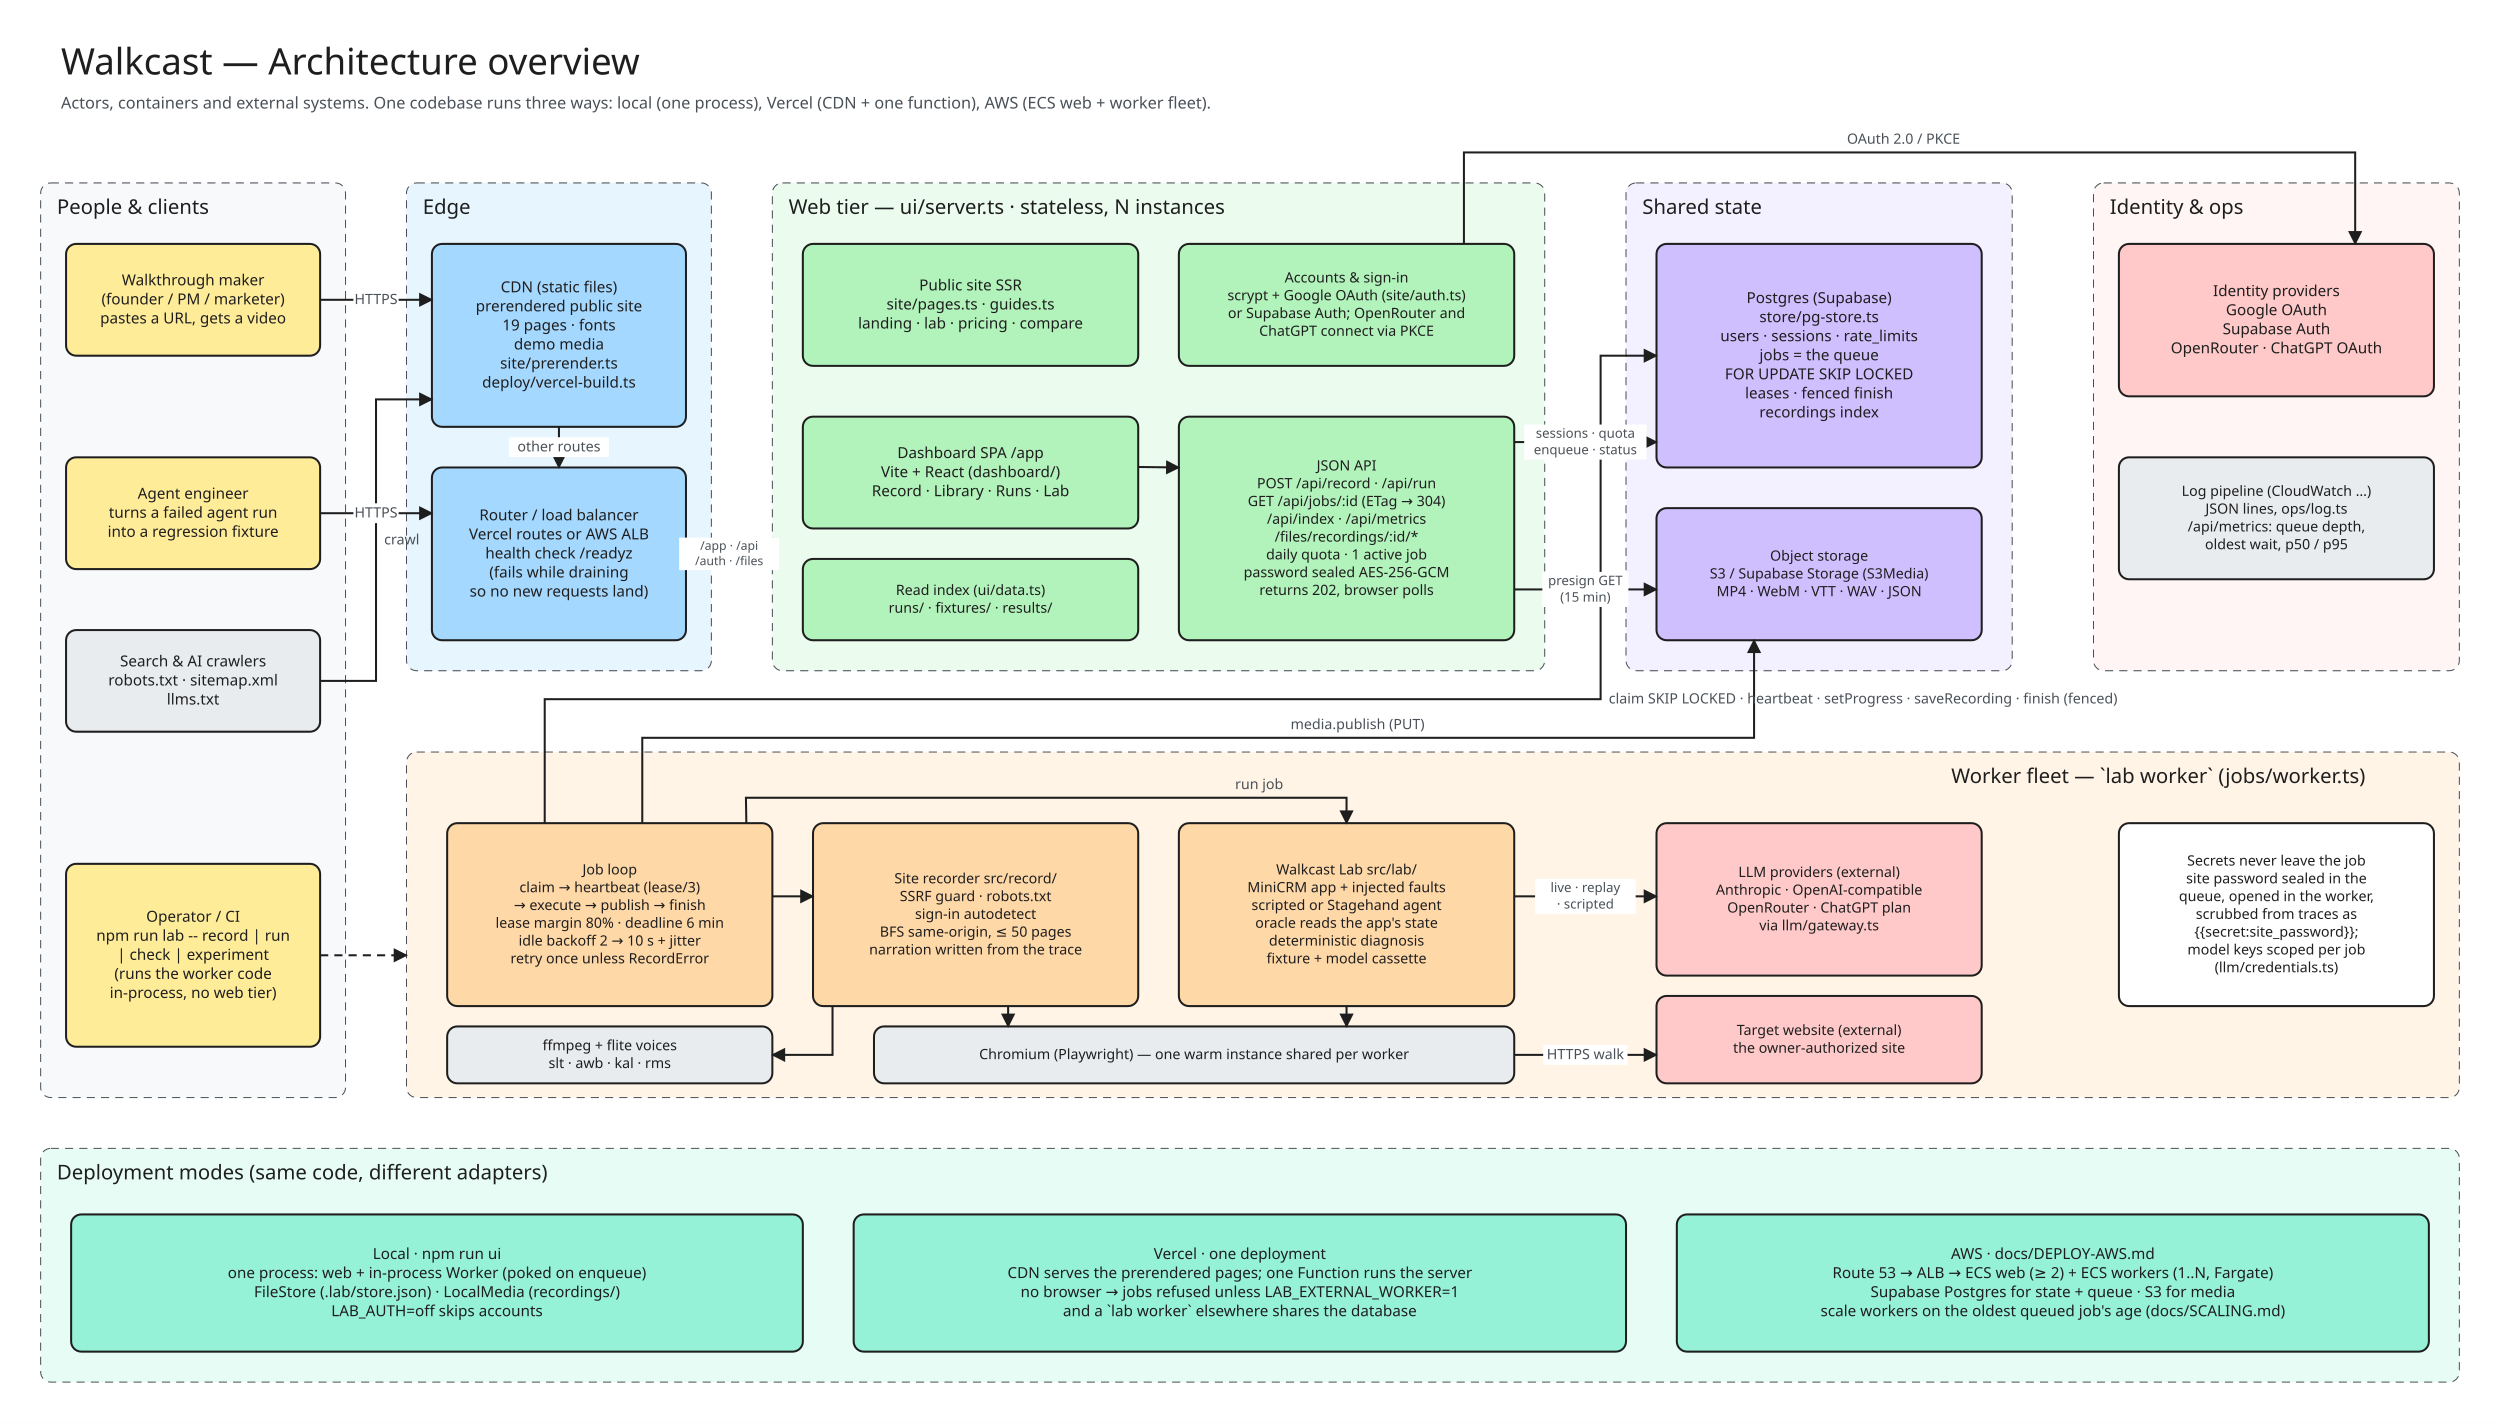
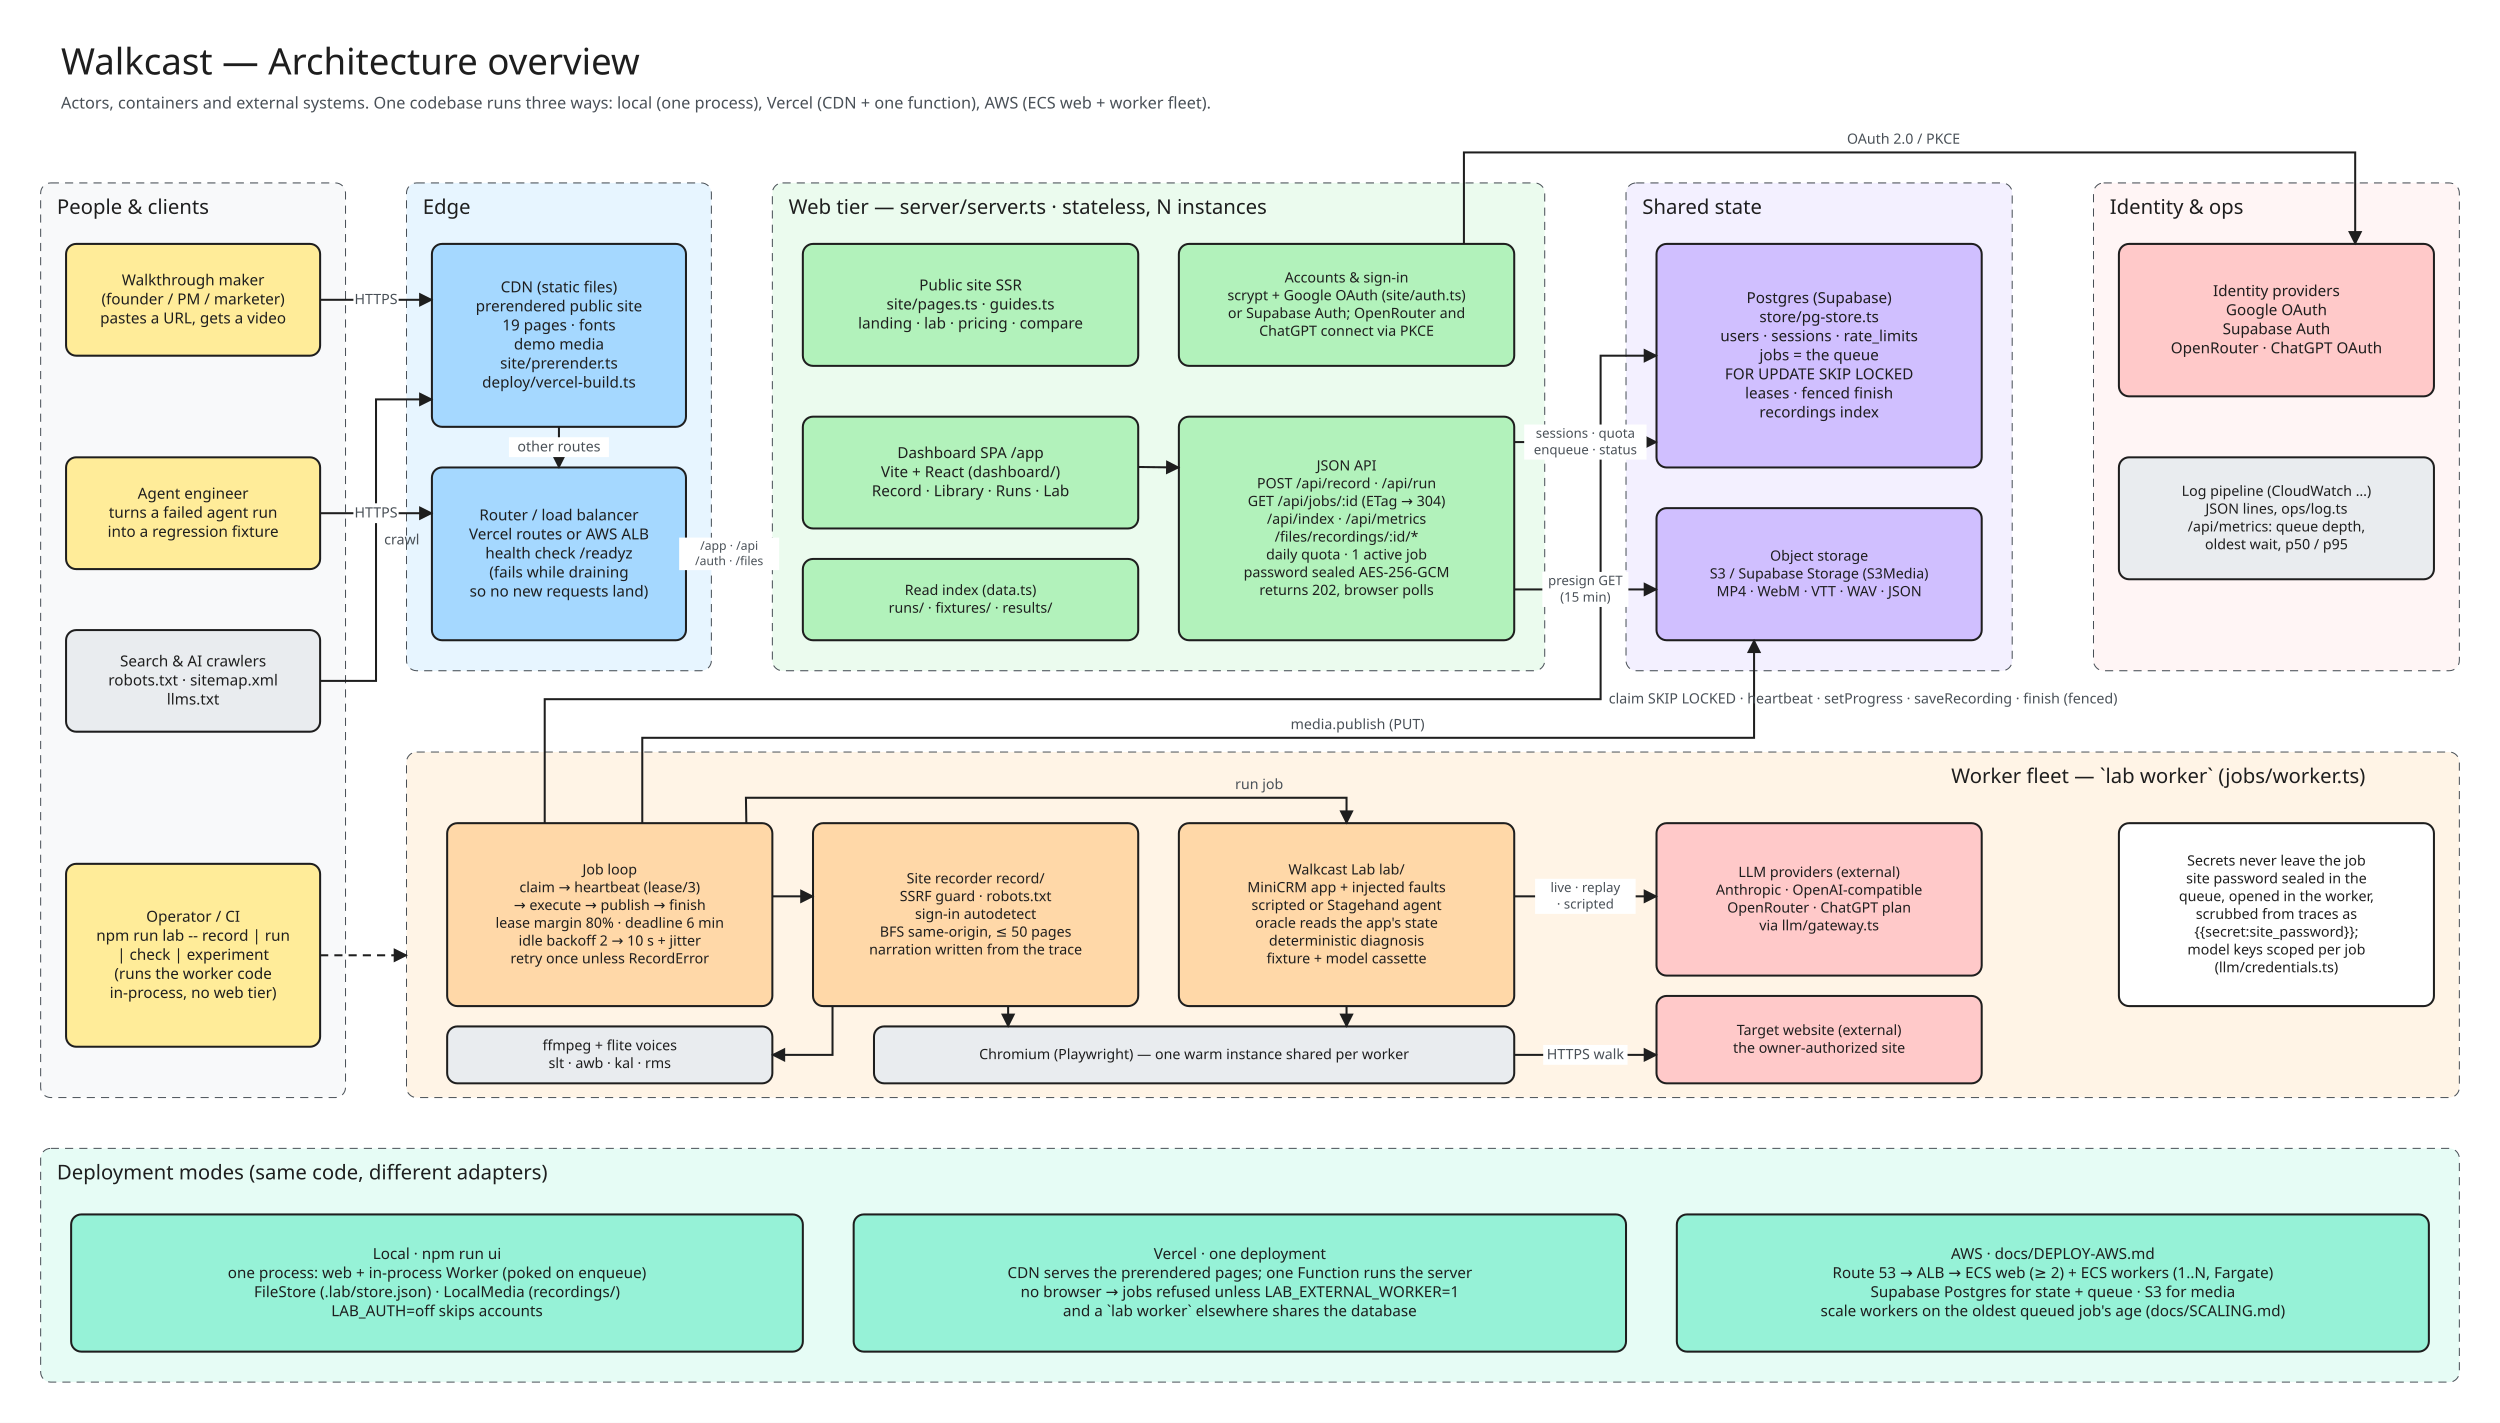
<svg xmlns="http://www.w3.org/2000/svg" viewBox="-20 -20 2460 1400" width="2460" height="1400" font-family="Segoe Print, Comic Sans MS, sans-serif">
  <rect x="-20" y="-20" width="2460" height="1400" fill="#fff" />
  <defs>
    <marker id="ah" viewBox="0 0 10 10" refX="9" refY="5" markerWidth="7" markerHeight="7" orient="auto-start-reverse">
      <path d="M0 0L10 5L0 10z" fill="#1e1e1e" />
    </marker>
  </defs>
  <rect x="20" y="160" width="300" height="900" rx="10" fill="#f8f9fa" stroke="#495057" stroke-width="1" stroke-dasharray="8 6" />
  <rect x="45" y="220" width="250" height="110" rx="10" fill="#ffec99" stroke="#1e1e1e" stroke-width="2" />
  <rect x="45" y="430" width="250" height="110" rx="10" fill="#ffec99" stroke="#1e1e1e" stroke-width="2" />
  <rect x="45" y="600" width="250" height="100" rx="10" fill="#e9ecef" stroke="#1e1e1e" stroke-width="2" />
  <rect x="45" y="830" width="250" height="180" rx="10" fill="#ffec99" stroke="#1e1e1e" stroke-width="2" />
  <rect x="380" y="160" width="300" height="480" rx="10" fill="#e7f5ff" stroke="#495057" stroke-width="1" stroke-dasharray="8 6" />
  <rect x="405" y="220" width="250" height="180" rx="10" fill="#a5d8ff" stroke="#1e1e1e" stroke-width="2" />
  <rect x="405" y="440" width="250" height="170" rx="10" fill="#a5d8ff" stroke="#1e1e1e" stroke-width="2" />
  <rect x="740" y="160" width="760" height="480" rx="10" fill="#ebfbee" stroke="#495057" stroke-width="1" stroke-dasharray="8 6" />
  <rect x="770" y="220" width="330" height="120" rx="10" fill="#b2f2bb" stroke="#1e1e1e" stroke-width="2" />
  <rect x="1140" y="220" width="330" height="120" rx="10" fill="#b2f2bb" stroke="#1e1e1e" stroke-width="2" />
  <rect x="770" y="390" width="330" height="110" rx="10" fill="#b2f2bb" stroke="#1e1e1e" stroke-width="2" />
  <rect x="770" y="530" width="330" height="80" rx="10" fill="#b2f2bb" stroke="#1e1e1e" stroke-width="2" />
  <rect x="1140" y="390" width="330" height="220" rx="10" fill="#b2f2bb" stroke="#1e1e1e" stroke-width="2" />
  <rect x="1580" y="160" width="380" height="480" rx="10" fill="#f3f0ff" stroke="#495057" stroke-width="1" stroke-dasharray="8 6" />
  <rect x="1610" y="220" width="320" height="220" rx="10" fill="#d0bfff" stroke="#1e1e1e" stroke-width="2" />
  <rect x="1610" y="480" width="320" height="130" rx="10" fill="#d0bfff" stroke="#1e1e1e" stroke-width="2" />
  <rect x="2040" y="160" width="360" height="480" rx="10" fill="#fff5f5" stroke="#495057" stroke-width="1" stroke-dasharray="8 6" />
  <rect x="2065" y="220" width="310" height="150" rx="10" fill="#ffc9c9" stroke="#1e1e1e" stroke-width="2" />
  <rect x="2065" y="430" width="310" height="120" rx="10" fill="#e9ecef" stroke="#1e1e1e" stroke-width="2" />
  <rect x="380" y="720" width="2020" height="340" rx="10" fill="#fff4e6" stroke="#495057" stroke-width="1" stroke-dasharray="8 6" />
  <rect x="420" y="790" width="320" height="180" rx="10" fill="#ffd8a8" stroke="#1e1e1e" stroke-width="2" />
  <rect x="780" y="790" width="320" height="180" rx="10" fill="#ffd8a8" stroke="#1e1e1e" stroke-width="2" />
  <rect x="1140" y="790" width="330" height="180" rx="10" fill="#ffd8a8" stroke="#1e1e1e" stroke-width="2" />
  <rect x="420" y="990" width="320" height="56" rx="10" fill="#e9ecef" stroke="#1e1e1e" stroke-width="2" />
  <rect x="840" y="990" width="630" height="56" rx="10" fill="#e9ecef" stroke="#1e1e1e" stroke-width="2" />
  <rect x="1610" y="790" width="320" height="150" rx="10" fill="#ffc9c9" stroke="#1e1e1e" stroke-width="2" />
  <rect x="1610" y="960" width="320" height="86" rx="10" fill="#ffc9c9" stroke="#1e1e1e" stroke-width="2" />
  <rect x="2065" y="790" width="310" height="180" rx="10" fill="#ffffff" stroke="#1e1e1e" stroke-width="2" />
  <polyline points="295,275.0 405,275.0" fill="none" stroke="#1e1e1e" stroke-width="2" marker-end="url(#ah)" />
  <polyline points="295,485.0 405,485.0" fill="none" stroke="#1e1e1e" stroke-width="2" marker-end="url(#ah)" />
  <polyline points="295,650.0 350,650.0 350,373.0 405,373.0" fill="none" stroke="#1e1e1e" stroke-width="2" marker-end="url(#ah)" />
  <polyline points="295,920.0 380,920.0" fill="none" stroke="#1e1e1e" stroke-width="2" stroke-dasharray="8 6" marker-end="url(#ah)" />
  <polyline points="530.0,400 530.0,440" fill="none" stroke="#1e1e1e" stroke-width="2" marker-end="url(#ah)" />
  <polyline points="655,525.0 740,525.0" fill="none" stroke="#1e1e1e" stroke-width="2" marker-end="url(#ah)" />
  <polyline points="1100,439.5 1140,440.0" fill="none" stroke="#1e1e1e" stroke-width="2" marker-end="url(#ah)" />
  <polyline points="1470,415.0 1610,415.0" fill="none" stroke="#1e1e1e" stroke-width="2" marker-end="url(#ah)" />
  <polyline points="1470,560.0 1610,560.0" fill="none" stroke="#1e1e1e" stroke-width="2" marker-end="url(#ah)" />
  <polyline points="1420.5,220 1420.5,130 2297.5,130 2297.5,220" fill="none" stroke="#1e1e1e" stroke-width="2" marker-end="url(#ah)" />
  <polyline points="516.0,790 516.0,668 1555.0,668 1555.0,330 1610.0,330.0" fill="none" stroke="#1e1e1e" stroke-width="2" marker-end="url(#ah)" />
  <polyline points="612.0,790 612.0,706 1706.0,706 1706.0,610" fill="none" stroke="#1e1e1e" stroke-width="2" marker-end="url(#ah)" />
  <polyline points="740,862.0 780,862.0" fill="none" stroke="#1e1e1e" stroke-width="2" marker-end="url(#ah)" />
  <polyline points="714.4,790 714.0,765 1305.0,765 1305.0,790" fill="none" stroke="#1e1e1e" stroke-width="2" marker-end="url(#ah)" />
  <polyline points="799.2,970 799.2,1018 740.0,1018.0" fill="none" stroke="#1e1e1e" stroke-width="2" marker-end="url(#ah)" />
  <polyline points="972.0,970 972.0,990" fill="none" stroke="#1e1e1e" stroke-width="2" marker-end="url(#ah)" />
  <polyline points="1305.0,970 1305.0,990" fill="none" stroke="#1e1e1e" stroke-width="2" marker-end="url(#ah)" />
  <polyline points="1470,862.0 1610,862.0" fill="none" stroke="#1e1e1e" stroke-width="2" marker-end="url(#ah)" />
  <polyline points="1470,1018.0 1610,1018.0" fill="none" stroke="#1e1e1e" stroke-width="2" marker-end="url(#ah)" />
  <rect x="20" y="1110" width="2380" height="230" rx="10" fill="#e6fcf5" stroke="#495057" stroke-width="1" stroke-dasharray="8 6" />
  <rect x="50" y="1175" width="720" height="135" rx="10" fill="#96f2d7" stroke="#1e1e1e" stroke-width="2" />
  <rect x="820" y="1175" width="760" height="135" rx="10" fill="#96f2d7" stroke="#1e1e1e" stroke-width="2" />
  <rect x="1630" y="1175" width="740" height="135" rx="10" fill="#96f2d7" stroke="#1e1e1e" stroke-width="2" />
  <text x="40" y="53.3" font-size="36" fill="#1e1e1e" text-anchor="start">Walkcast — Architecture overview</text>
  <text x="40" y="86.8" font-size="16" fill="#495057" text-anchor="start">Actors, containers and external systems. One codebase runs three ways: local (one process), Vercel (CDN + one function), AWS (ECS web + worker fleet).</text>
  <text x="36" y="190.5" font-size="20" fill="#1e1e1e" text-anchor="start">People &amp; clients</text>
  <text x="170.0" y="260.75" font-size="15" fill="#1e1e1e" text-anchor="middle">Walkthrough maker</text>
  <text x="170.0" y="279.5" font-size="15" fill="#1e1e1e" text-anchor="middle">(founder / PM / marketer)</text>
  <text x="170.0" y="298.25" font-size="15" fill="#1e1e1e" text-anchor="middle">pastes a URL, gets a video</text>
  <text x="170.0" y="470.75" font-size="15" fill="#1e1e1e" text-anchor="middle">Agent engineer</text>
  <text x="170.0" y="489.5" font-size="15" fill="#1e1e1e" text-anchor="middle">turns a failed agent run</text>
  <text x="170.0" y="508.25" font-size="15" fill="#1e1e1e" text-anchor="middle">into a regression fixture</text>
  <text x="170.0" y="635.75" font-size="15" fill="#1e1e1e" text-anchor="middle">Search &amp; AI crawlers</text>
  <text x="170.0" y="654.5" font-size="15" fill="#1e1e1e" text-anchor="middle">robots.txt · sitemap.xml</text>
  <text x="170.0" y="673.25" font-size="15" fill="#1e1e1e" text-anchor="middle">llms.txt</text>
  <text x="170.0" y="887.0" font-size="15" fill="#1e1e1e" text-anchor="middle">Operator / CI</text>
  <text x="170.0" y="905.75" font-size="15" fill="#1e1e1e" text-anchor="middle">npm run lab -- record | run</text>
  <text x="170.0" y="924.5" font-size="15" fill="#1e1e1e" text-anchor="middle">| check | experiment</text>
  <text x="170.0" y="943.25" font-size="15" fill="#1e1e1e" text-anchor="middle">(runs the worker code</text>
  <text x="170.0" y="962.0" font-size="15" fill="#1e1e1e" text-anchor="middle">in-process, no web tier)</text>
  <text x="396" y="190.5" font-size="20" fill="#1e1e1e" text-anchor="start">Edge</text>
  <text x="530.0" y="267.625" font-size="15" fill="#1e1e1e" text-anchor="middle">CDN (static files)</text>
  <text x="530.0" y="286.375" font-size="15" fill="#1e1e1e" text-anchor="middle">prerendered public site</text>
  <text x="530.0" y="305.125" font-size="15" fill="#1e1e1e" text-anchor="middle">19 pages · fonts</text>
  <text x="530.0" y="323.875" font-size="15" fill="#1e1e1e" text-anchor="middle">demo media</text>
  <text x="530.0" y="342.625" font-size="15" fill="#1e1e1e" text-anchor="middle">site/prerender.ts</text>
  <text x="530.0" y="361.375" font-size="15" fill="#1e1e1e" text-anchor="middle">deploy/vercel-build.ts</text>
  <text x="530.0" y="492.0" font-size="15" fill="#1e1e1e" text-anchor="middle">Router / load balancer</text>
  <text x="530.0" y="510.75" font-size="15" fill="#1e1e1e" text-anchor="middle">Vercel routes or AWS ALB</text>
  <text x="530.0" y="529.5" font-size="15" fill="#1e1e1e" text-anchor="middle">health check /readyz</text>
  <text x="530.0" y="548.25" font-size="15" fill="#1e1e1e" text-anchor="middle">(fails while draining</text>
  <text x="530.0" y="567.0" font-size="15" fill="#1e1e1e" text-anchor="middle">so no new requests land)</text>
-   <text x="756" y="190.5" font-size="20" fill="#1e1e1e" text-anchor="start">Web tier — ui/server.ts · stateless, N instances</text>
+   <text x="756" y="190.5" font-size="20" fill="#1e1e1e" text-anchor="start">Web tier — server/server.ts · stateless, N instances</text>
  <text x="935.0" y="265.75" font-size="15" fill="#1e1e1e" text-anchor="middle">Public site SSR</text>
  <text x="935.0" y="284.5" font-size="15" fill="#1e1e1e" text-anchor="middle">site/pages.ts · guides.ts</text>
  <text x="935.0" y="303.25" font-size="15" fill="#1e1e1e" text-anchor="middle">landing · lab · pricing · compare</text>
  <text x="1305.0" y="257.95" font-size="14" fill="#1e1e1e" text-anchor="middle">Accounts &amp; sign-in</text>
  <text x="1305.0" y="275.45" font-size="14" fill="#1e1e1e" text-anchor="middle">scrypt + Google OAuth (site/auth.ts)</text>
  <text x="1305.0" y="292.95" font-size="14" fill="#1e1e1e" text-anchor="middle">or Supabase Auth; OpenRouter and</text>
  <text x="1305.0" y="310.45" font-size="14" fill="#1e1e1e" text-anchor="middle">ChatGPT connect via PKCE</text>
  <text x="935.0" y="430.75" font-size="15" fill="#1e1e1e" text-anchor="middle">Dashboard SPA  /app</text>
  <text x="935.0" y="449.5" font-size="15" fill="#1e1e1e" text-anchor="middle">Vite + React (dashboard/)</text>
  <text x="935.0" y="468.25" font-size="15" fill="#1e1e1e" text-anchor="middle">Record · Library · Runs · Lab</text>
-   <text x="935.0" y="565.45" font-size="14" fill="#1e1e1e" text-anchor="middle">Read index (ui/data.ts)</text>
+   <text x="935.0" y="565.45" font-size="14" fill="#1e1e1e" text-anchor="middle">Read index (data.ts)</text>
  <text x="935.0" y="582.95" font-size="14" fill="#1e1e1e" text-anchor="middle">runs/ · fixtures/ · results/</text>
  <text x="1305.0" y="442.95" font-size="14" fill="#1e1e1e" text-anchor="middle">JSON API</text>
  <text x="1305.0" y="460.45" font-size="14" fill="#1e1e1e" text-anchor="middle">POST /api/record · /api/run</text>
  <text x="1305.0" y="477.95" font-size="14" fill="#1e1e1e" text-anchor="middle">GET /api/jobs/:id  (ETag → 304)</text>
  <text x="1305.0" y="495.45" font-size="14" fill="#1e1e1e" text-anchor="middle">/api/index · /api/metrics</text>
  <text x="1305.0" y="512.95" font-size="14" fill="#1e1e1e" text-anchor="middle">/files/recordings/:id/*</text>
  <text x="1305.0" y="530.45" font-size="14" fill="#1e1e1e" text-anchor="middle">daily quota · 1 active job</text>
  <text x="1305.0" y="547.95" font-size="14" fill="#1e1e1e" text-anchor="middle">password sealed AES-256-GCM</text>
  <text x="1305.0" y="565.45" font-size="14" fill="#1e1e1e" text-anchor="middle">returns 202, browser polls</text>
  <text x="1596" y="190.5" font-size="20" fill="#1e1e1e" text-anchor="start">Shared state</text>
  <text x="1770.0" y="278.25" font-size="15" fill="#1e1e1e" text-anchor="middle">Postgres (Supabase)</text>
  <text x="1770.0" y="297.0" font-size="15" fill="#1e1e1e" text-anchor="middle">store/pg-store.ts</text>
  <text x="1770.0" y="315.75" font-size="15" fill="#1e1e1e" text-anchor="middle">users · sessions · rate_limits</text>
  <text x="1770.0" y="334.5" font-size="15" fill="#1e1e1e" text-anchor="middle">jobs = the queue</text>
  <text x="1770.0" y="353.25" font-size="15" fill="#1e1e1e" text-anchor="middle">FOR UPDATE SKIP LOCKED</text>
  <text x="1770.0" y="372.0" font-size="15" fill="#1e1e1e" text-anchor="middle">leases · fenced finish</text>
  <text x="1770.0" y="390.75" font-size="15" fill="#1e1e1e" text-anchor="middle">recordings index</text>
  <text x="1770.0" y="531.7" font-size="14" fill="#1e1e1e" text-anchor="middle">Object storage</text>
  <text x="1770.0" y="549.2" font-size="14" fill="#1e1e1e" text-anchor="middle">S3 / Supabase Storage (S3Media)</text>
  <text x="1770.0" y="566.7" font-size="14" fill="#1e1e1e" text-anchor="middle">MP4 · WebM · VTT · WAV · JSON</text>
  <text x="2056" y="190.5" font-size="20" fill="#1e1e1e" text-anchor="start">Identity &amp; ops</text>
  <text x="2220.0" y="271.375" font-size="15" fill="#1e1e1e" text-anchor="middle">Identity providers</text>
  <text x="2220.0" y="290.125" font-size="15" fill="#1e1e1e" text-anchor="middle">Google OAuth</text>
  <text x="2220.0" y="308.875" font-size="15" fill="#1e1e1e" text-anchor="middle">Supabase Auth</text>
  <text x="2220.0" y="327.625" font-size="15" fill="#1e1e1e" text-anchor="middle">OpenRouter · ChatGPT OAuth</text>
  <text x="2220.0" y="467.95" font-size="14" fill="#1e1e1e" text-anchor="middle">Log pipeline (CloudWatch …)</text>
  <text x="2220.0" y="485.45" font-size="14" fill="#1e1e1e" text-anchor="middle">JSON lines, ops/log.ts</text>
  <text x="2220.0" y="502.95" font-size="14" fill="#1e1e1e" text-anchor="middle">/api/metrics: queue depth,</text>
  <text x="2220.0" y="520.45" font-size="14" fill="#1e1e1e" text-anchor="middle">oldest wait, p50 / p95</text>
  <text x="1900.0" y="750.5" font-size="20" fill="#1e1e1e" text-anchor="start">Worker fleet — `lab worker` (jobs/worker.ts)</text>
  <text x="580.0" y="840.45" font-size="14" fill="#1e1e1e" text-anchor="middle">Job loop</text>
  <text x="580.0" y="857.95" font-size="14" fill="#1e1e1e" text-anchor="middle">claim → heartbeat (lease/3)</text>
  <text x="580.0" y="875.45" font-size="14" fill="#1e1e1e" text-anchor="middle">→ execute → publish → finish</text>
  <text x="580.0" y="892.95" font-size="14" fill="#1e1e1e" text-anchor="middle">lease margin 80% · deadline 6 min</text>
  <text x="580.0" y="910.45" font-size="14" fill="#1e1e1e" text-anchor="middle">idle backoff 2 → 10 s + jitter</text>
  <text x="580.0" y="927.95" font-size="14" fill="#1e1e1e" text-anchor="middle">retry once unless RecordError</text>
-   <text x="940.0" y="849.2" font-size="14" fill="#1e1e1e" text-anchor="middle">Site recorder  src/record/</text>
+   <text x="940.0" y="849.2" font-size="14" fill="#1e1e1e" text-anchor="middle">Site recorder  record/</text>
  <text x="940.0" y="866.7" font-size="14" fill="#1e1e1e" text-anchor="middle">SSRF guard · robots.txt</text>
  <text x="940.0" y="884.2" font-size="14" fill="#1e1e1e" text-anchor="middle">sign-in autodetect</text>
  <text x="940.0" y="901.7" font-size="14" fill="#1e1e1e" text-anchor="middle">BFS same-origin, ≤ 50 pages</text>
  <text x="940.0" y="919.2" font-size="14" fill="#1e1e1e" text-anchor="middle">narration written from the trace</text>
-   <text x="1305.0" y="840.45" font-size="14" fill="#1e1e1e" text-anchor="middle">Walkcast Lab  src/lab/</text>
+   <text x="1305.0" y="840.45" font-size="14" fill="#1e1e1e" text-anchor="middle">Walkcast Lab  lab/</text>
  <text x="1305.0" y="857.95" font-size="14" fill="#1e1e1e" text-anchor="middle">MiniCRM app + injected faults</text>
  <text x="1305.0" y="875.45" font-size="14" fill="#1e1e1e" text-anchor="middle">scripted or Stagehand agent</text>
  <text x="1305.0" y="892.95" font-size="14" fill="#1e1e1e" text-anchor="middle">oracle reads the app's state</text>
  <text x="1305.0" y="910.45" font-size="14" fill="#1e1e1e" text-anchor="middle">deterministic diagnosis</text>
  <text x="1305.0" y="927.95" font-size="14" fill="#1e1e1e" text-anchor="middle">fixture + model cassette</text>
  <text x="580.0" y="1013.45" font-size="14" fill="#1e1e1e" text-anchor="middle">ffmpeg + flite voices</text>
  <text x="580.0" y="1030.95" font-size="14" fill="#1e1e1e" text-anchor="middle">slt · awb · kal · rms</text>
  <text x="1155.0" y="1022.2" font-size="14" fill="#1e1e1e" text-anchor="middle">Chromium (Playwright) — one warm instance shared per worker</text>
  <text x="1770.0" y="842.95" font-size="14" fill="#1e1e1e" text-anchor="middle">LLM providers  (external)</text>
  <text x="1770.0" y="860.45" font-size="14" fill="#1e1e1e" text-anchor="middle">Anthropic · OpenAI-compatible</text>
  <text x="1770.0" y="877.95" font-size="14" fill="#1e1e1e" text-anchor="middle">OpenRouter · ChatGPT plan</text>
  <text x="1770.0" y="895.45" font-size="14" fill="#1e1e1e" text-anchor="middle">via llm/gateway.ts</text>
  <text x="1770.0" y="998.45" font-size="14" fill="#1e1e1e" text-anchor="middle">Target website  (external)</text>
  <text x="1770.0" y="1015.95" font-size="14" fill="#1e1e1e" text-anchor="middle">the owner-authorized site</text>
  <text x="2220.0" y="831.7" font-size="14" fill="#1e1e1e" text-anchor="middle">Secrets never leave the job</text>
  <text x="2220.0" y="849.2" font-size="14" fill="#1e1e1e" text-anchor="middle">site password sealed in the</text>
  <text x="2220.0" y="866.7" font-size="14" fill="#1e1e1e" text-anchor="middle">queue, opened in the worker,</text>
  <text x="2220.0" y="884.2" font-size="14" fill="#1e1e1e" text-anchor="middle">scrubbed from traces as</text>
  <text x="2220.0" y="901.7" font-size="14" fill="#1e1e1e" text-anchor="middle">{{secret:site_password}};</text>
  <text x="2220.0" y="919.2" font-size="14" fill="#1e1e1e" text-anchor="middle">model keys scoped per job</text>
  <text x="2220.0" y="936.7" font-size="14" fill="#1e1e1e" text-anchor="middle">(llm/credentials.ts)</text>
  <rect x="327.75" y="265.25" width="44.5" height="19.5" fill="#fff" />
  <text x="350.0" y="279.2" font-size="14" fill="#495057" text-anchor="middle">HTTPS</text>
  <rect x="327.75" y="475.25" width="44.5" height="19.5" fill="#fff" />
  <text x="350.0" y="489.2" font-size="14" fill="#495057" text-anchor="middle">HTTPS</text>
  <text x="358.0" y="515.7" font-size="14" fill="#495057" text-anchor="start">crawl</text>
  <rect x="480.8" y="410.25" width="98.4" height="19.5" fill="#fff" />
  <text x="530.0" y="424.2" font-size="14" fill="#495057" text-anchor="middle">other routes</text>
  <rect x="648.3" y="509.0" width="98.4" height="32.0" fill="#fff" />
  <text x="697.5" y="521.1" font-size="12" fill="#495057" text-anchor="middle">/app · /api</text>
  <text x="697.5" y="536.1" font-size="12" fill="#495057" text-anchor="middle">/auth · /files</text>
  <rect x="1479.8" y="397.75" width="120.4" height="34.5" fill="#fff" />
  <text x="1540.0" y="410.775" font-size="13" fill="#495057" text-anchor="middle">sessions · quota</text>
  <text x="1540.0" y="427.025" font-size="13" fill="#495057" text-anchor="middle">enqueue · status</text>
  <rect x="1497.675" y="542.75" width="84.65" height="34.5" fill="#fff" />
  <text x="1540.0" y="555.775" font-size="13" fill="#495057" text-anchor="middle">presign GET</text>
  <text x="1540.0" y="572.025" font-size="13" fill="#495057" text-anchor="middle">(15 min)</text>
  <text x="1797.4" y="121.45" font-size="14" fill="#495057" text-anchor="start">OAuth 2.0 / PKCE</text>
  <text x="1563.0" y="672.2" font-size="14" fill="#495057" text-anchor="start">claim SKIP LOCKED · heartbeat · setProgress · saveRecording · finish (fenced)</text>
  <text x="1249.95" y="697.45" font-size="14" fill="#495057" text-anchor="start">media.publish (PUT)</text>
  <text x="1195.31" y="756.45" font-size="14" fill="#495057" text-anchor="start">run job</text>
  <rect x="1490.525" y="844.75" width="98.95" height="34.5" fill="#fff" />
  <text x="1540.0" y="857.775" font-size="13" fill="#495057" text-anchor="middle">live · replay</text>
  <text x="1540.0" y="874.025" font-size="13" fill="#495057" text-anchor="middle">· scripted</text>
  <rect x="1498.5" y="1008.25" width="83.0" height="19.5" fill="#fff" />
  <text x="1540.0" y="1022.2" font-size="14" fill="#495057" text-anchor="middle">HTTPS walk</text>
  <text x="36" y="1140.5" font-size="20" fill="#1e1e1e" text-anchor="start">Deployment modes (same code, different adapters)</text>
  <text x="410.0" y="1218.875" font-size="15" fill="#1e1e1e" text-anchor="middle">Local · npm run ui</text>
  <text x="410.0" y="1237.625" font-size="15" fill="#1e1e1e" text-anchor="middle">one process: web + in-process Worker (poked on enqueue)</text>
  <text x="410.0" y="1256.375" font-size="15" fill="#1e1e1e" text-anchor="middle">FileStore (.lab/store.json) · LocalMedia (recordings/)</text>
  <text x="410.0" y="1275.125" font-size="15" fill="#1e1e1e" text-anchor="middle">LAB_AUTH=off skips accounts</text>
  <text x="1200.0" y="1218.875" font-size="15" fill="#1e1e1e" text-anchor="middle">Vercel · one deployment</text>
  <text x="1200.0" y="1237.625" font-size="15" fill="#1e1e1e" text-anchor="middle">CDN serves the prerendered pages; one Function runs the server</text>
  <text x="1200.0" y="1256.375" font-size="15" fill="#1e1e1e" text-anchor="middle">no browser → jobs refused unless LAB_EXTERNAL_WORKER=1</text>
  <text x="1200.0" y="1275.125" font-size="15" fill="#1e1e1e" text-anchor="middle">and a `lab worker` elsewhere shares the database</text>
  <text x="2000.0" y="1218.875" font-size="15" fill="#1e1e1e" text-anchor="middle">AWS · docs/DEPLOY-AWS.md</text>
  <text x="2000.0" y="1237.625" font-size="15" fill="#1e1e1e" text-anchor="middle">Route 53 → ALB → ECS web (≥ 2) + ECS workers (1..N, Fargate)</text>
  <text x="2000.0" y="1256.375" font-size="15" fill="#1e1e1e" text-anchor="middle">Supabase Postgres for state + queue · S3 for media</text>
  <text x="2000.0" y="1275.125" font-size="15" fill="#1e1e1e" text-anchor="middle">scale workers on the oldest queued job's age (docs/SCALING.md)</text>
</svg>
